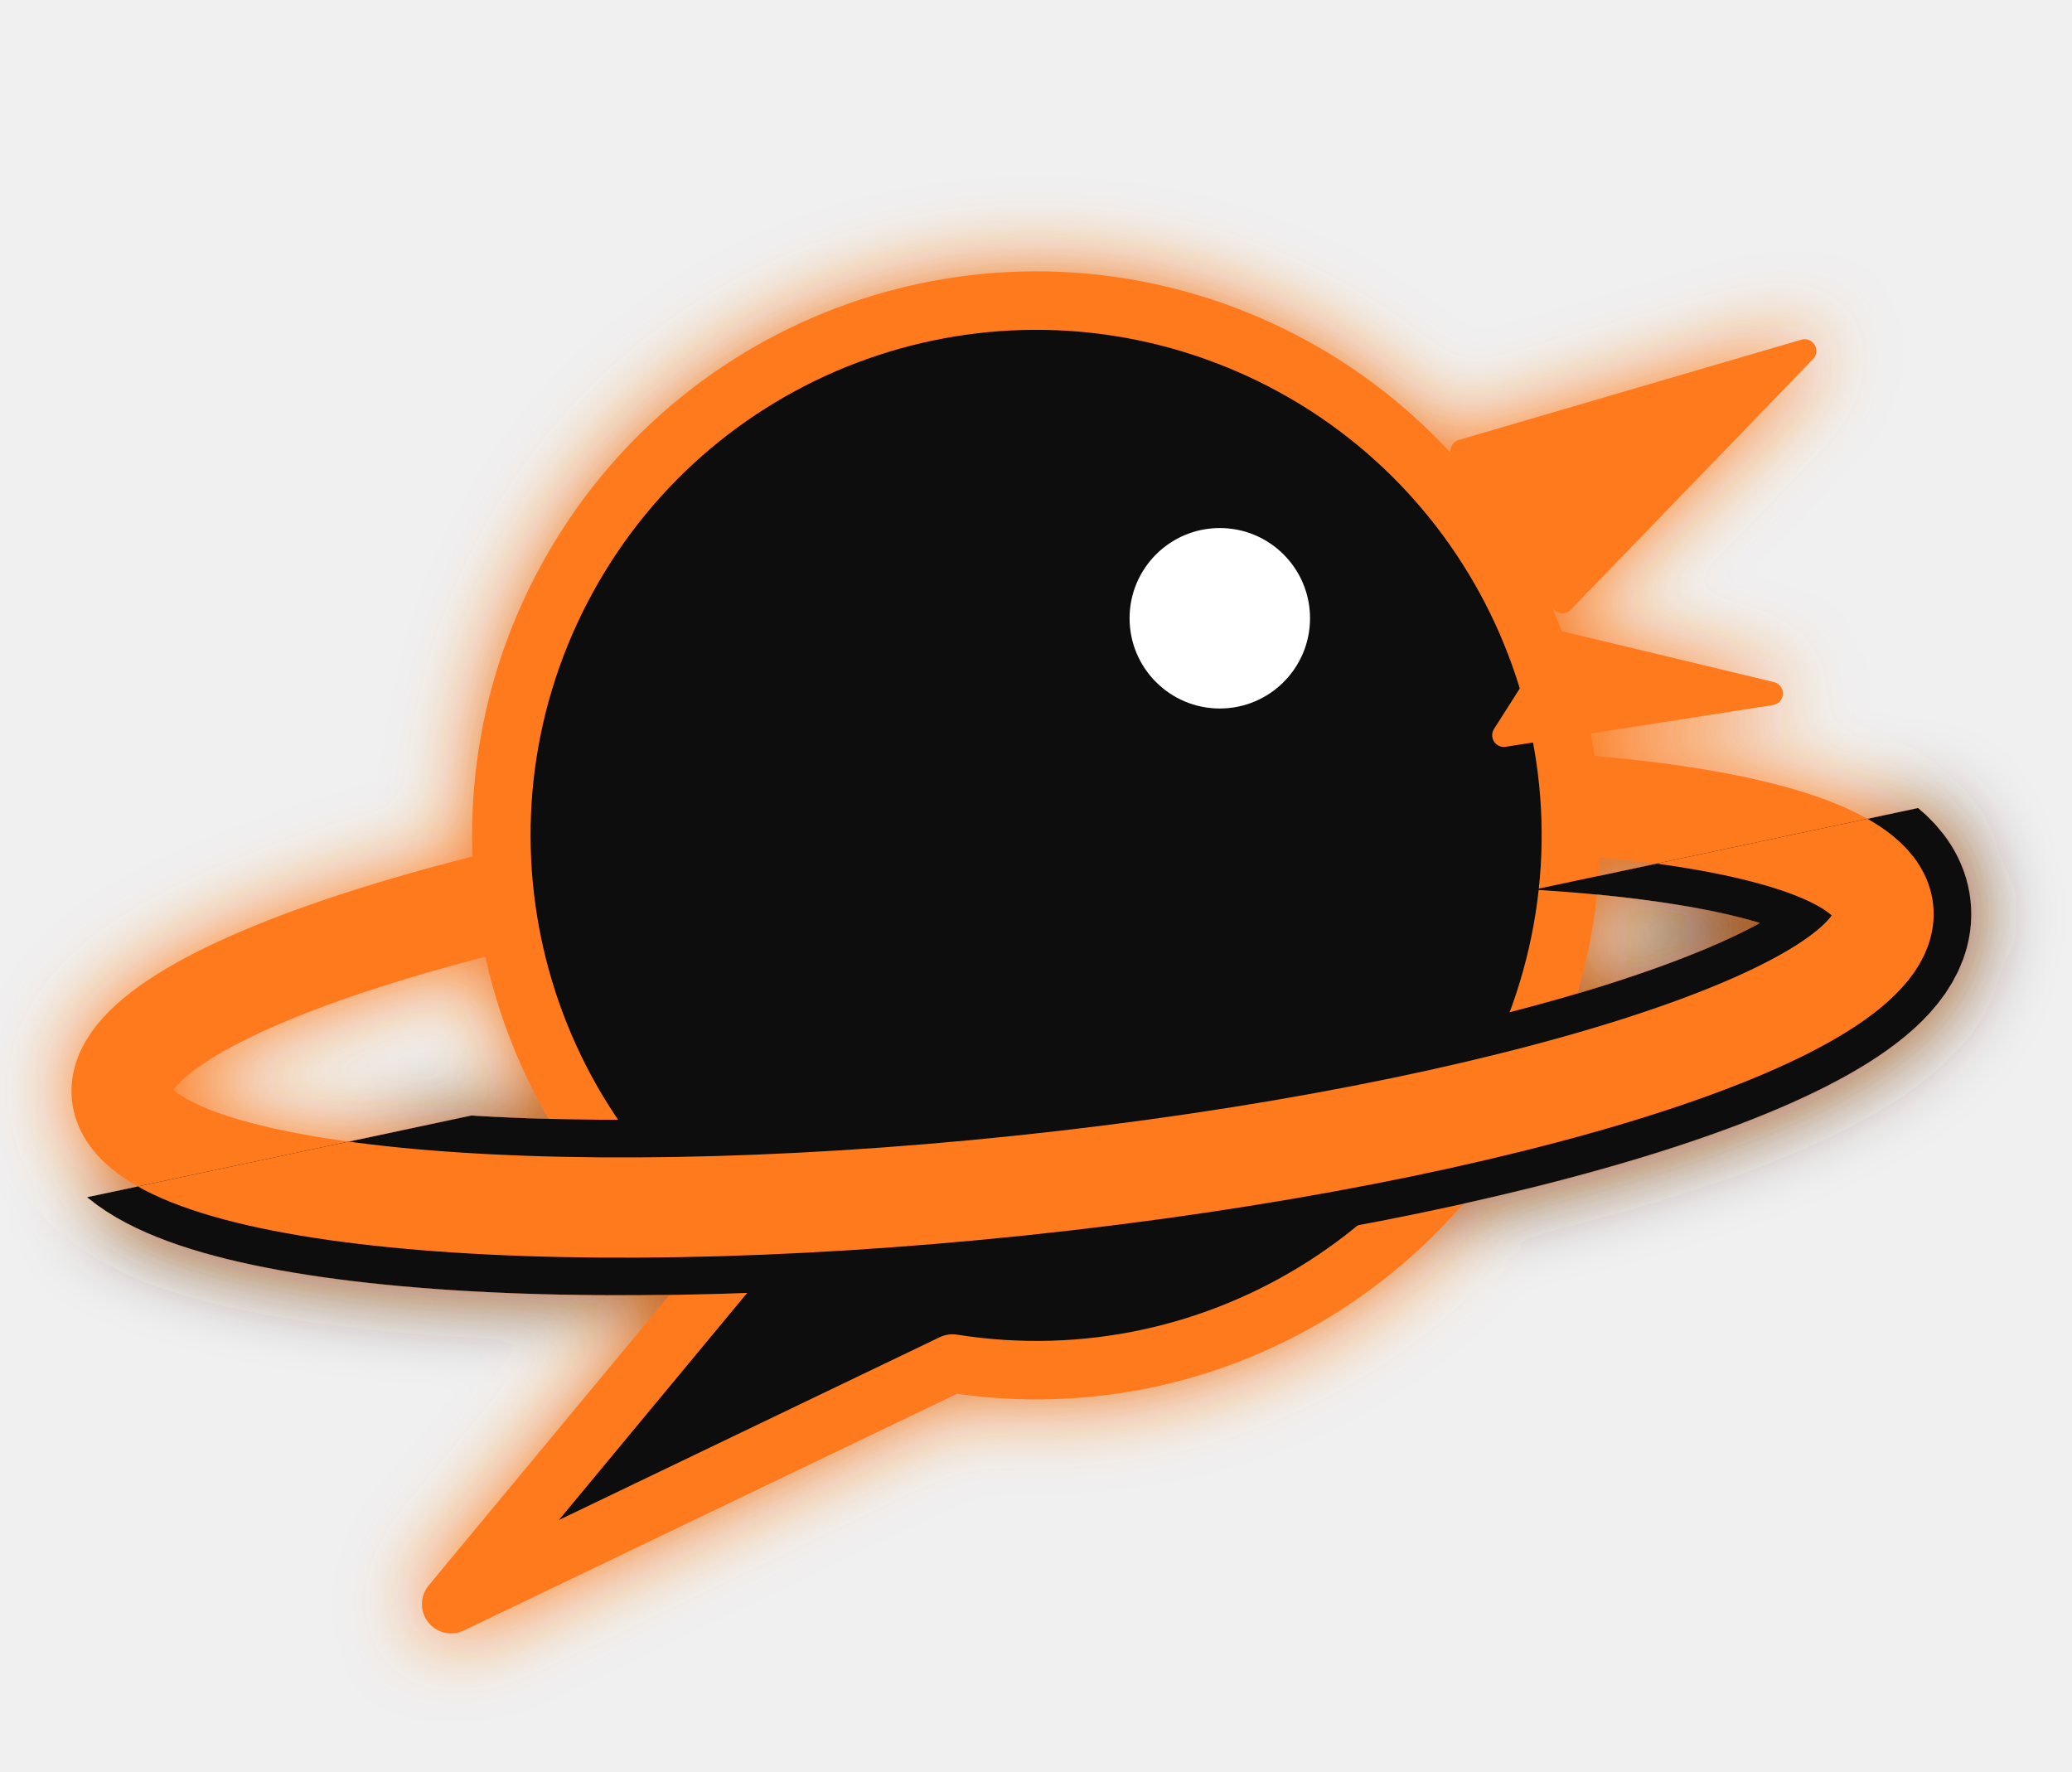
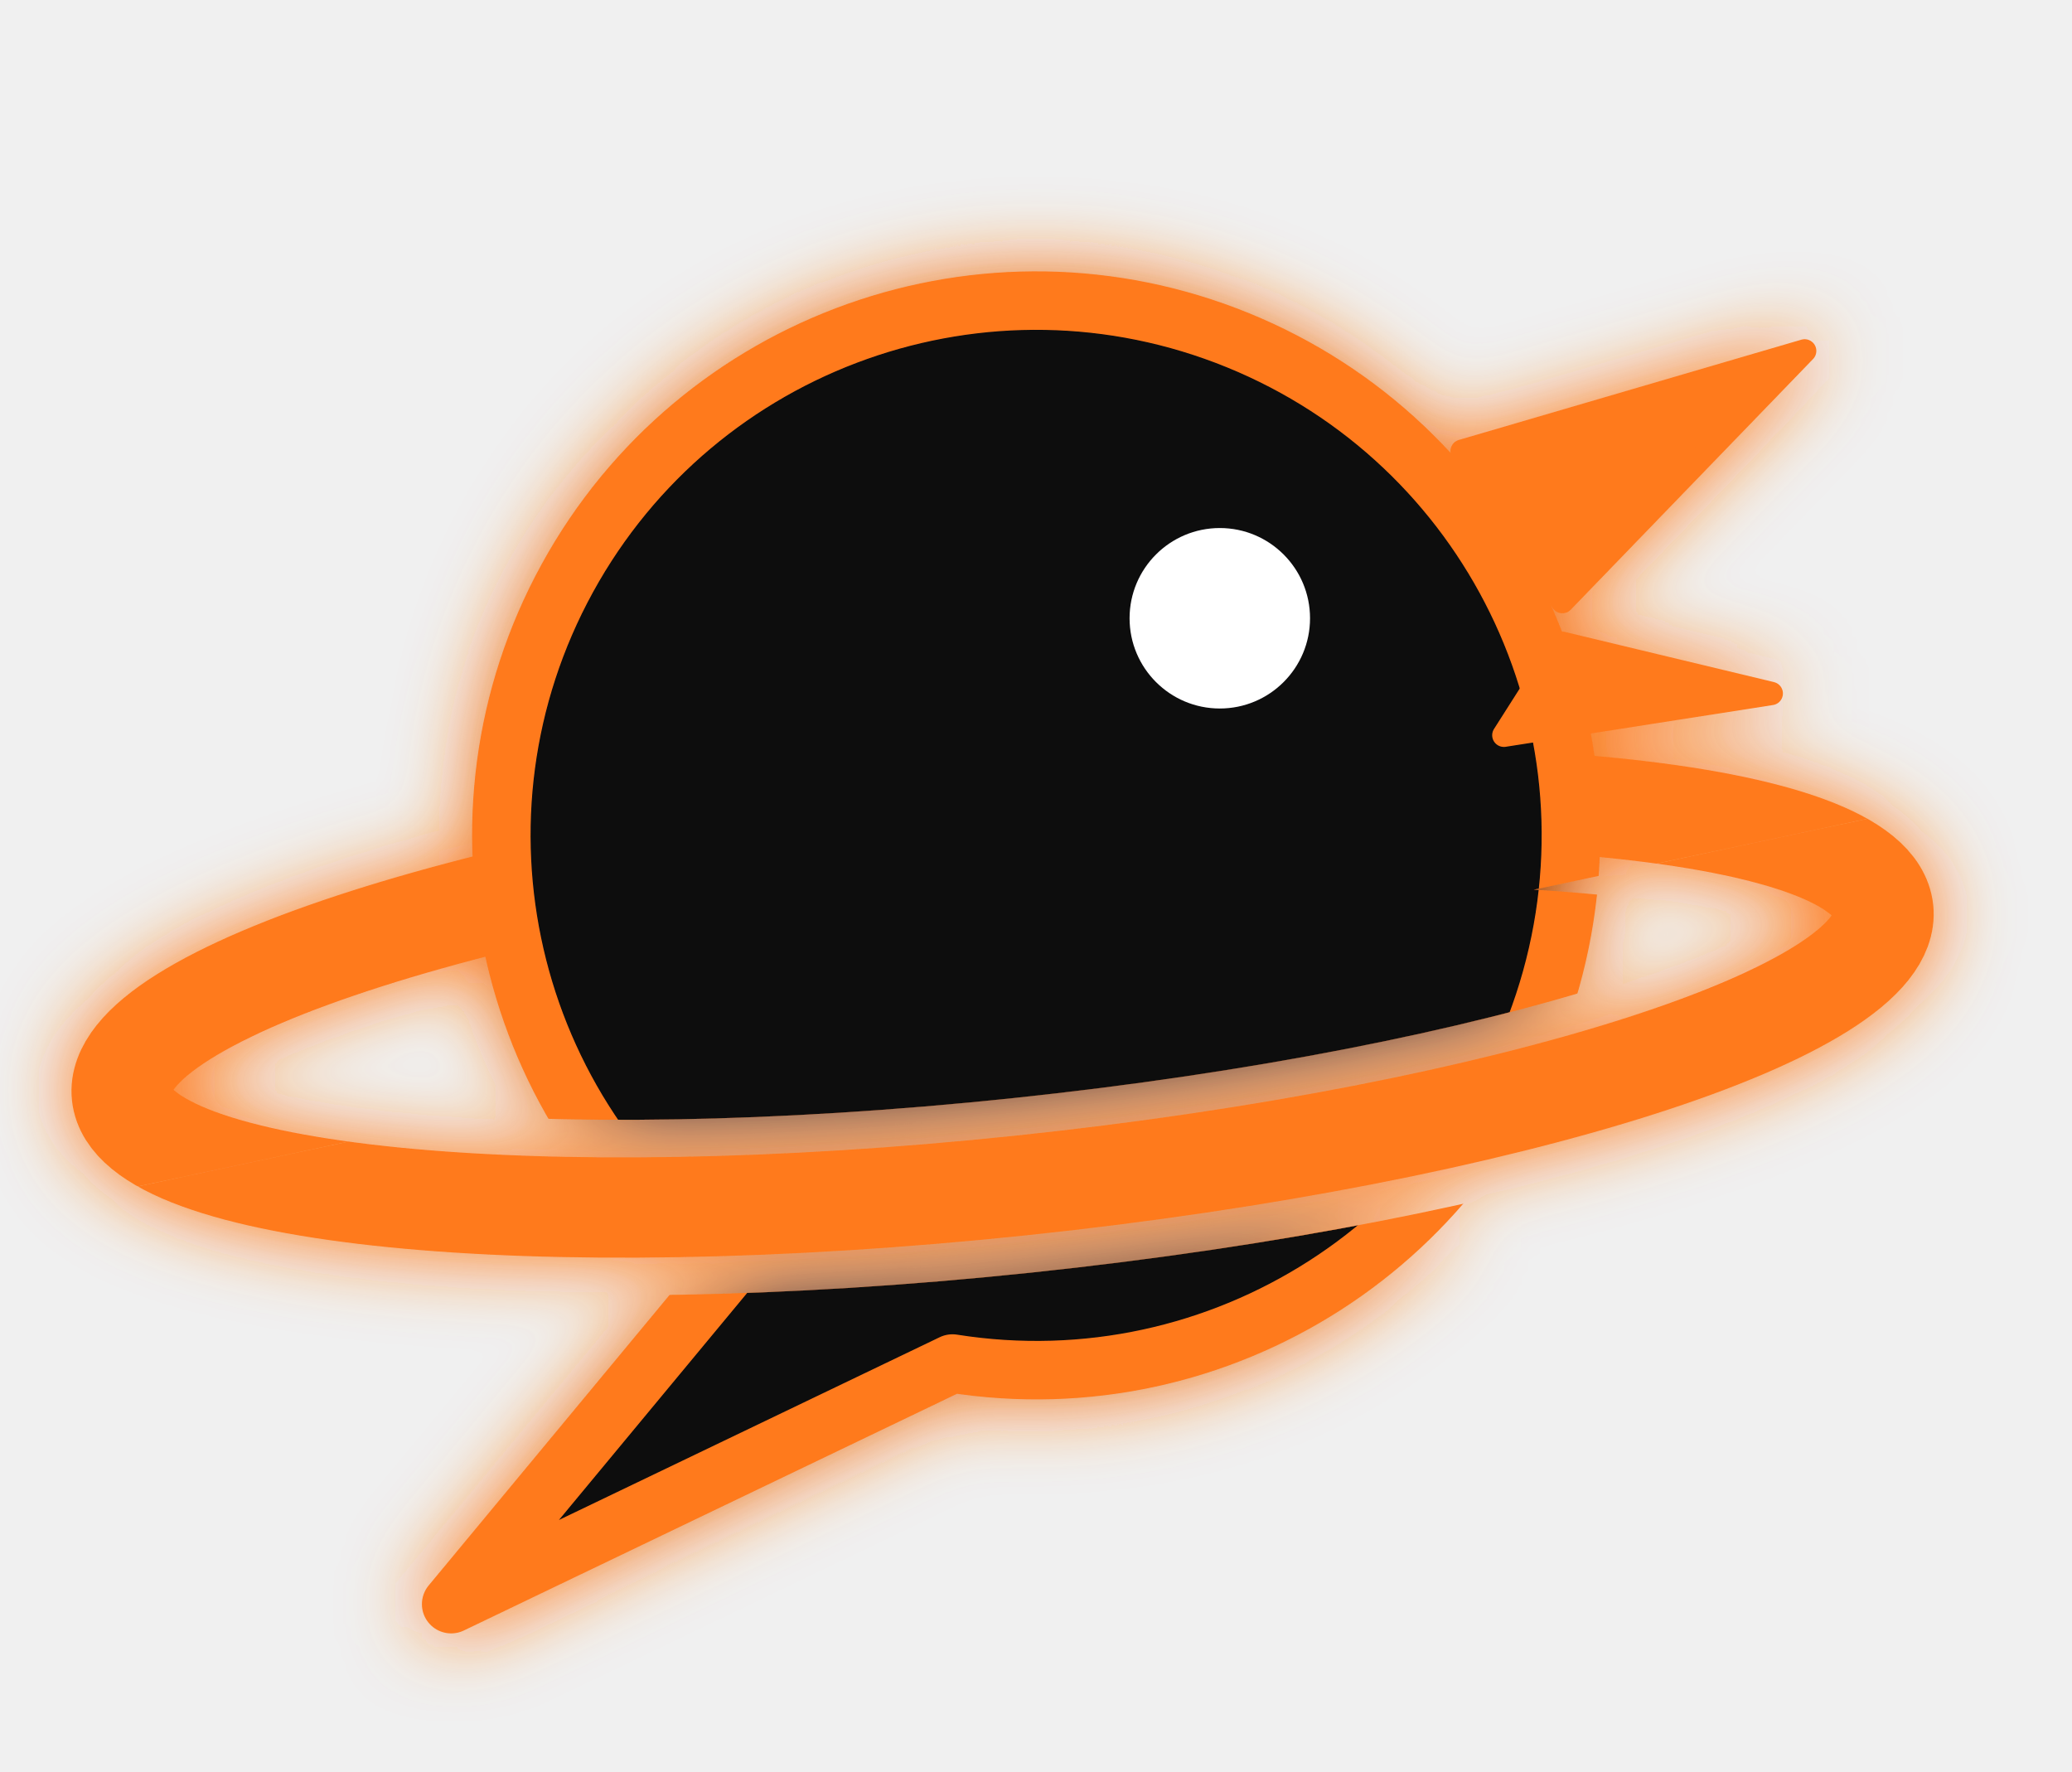
<svg xmlns="http://www.w3.org/2000/svg" viewBox="0 0 124 106">
  <defs>
    <filter id="darkg" x="-30%" y="-30%" width="160%" height="160%">
      <feGaussianBlur stdDeviation="2.4" result="b" />
      <feMerge>
        <feMergeNode in="b" />
        <feMergeNode in="SourceGraphic" />
      </feMerge>
    </filter>
    <clipPath id="darkf">
      <rect x="-20" y="60" width="170" height="40" transform="rotate(-6 60 60)" />
    </clipPath>
+     <mask id="darkk" maskUnits="userSpaceOnUse" x="-10" y="-10" width="150" height="130">
+       <rect x="-10" y="-10" width="150" height="130" fill="#fff" />
+       <g clip-path="url(#darkf)" transform="rotate(-6 60 60)">
+         <ellipse cx="60" cy="60" rx="53" ry="11" fill="none" stroke="#000" stroke-width="10.5" />
+       </g>
+     </mask>
  </defs>
  <g filter="url(#darkg)">
-     <g transform="rotate(-6 60 60)">
-       <ellipse cx="60" cy="60" rx="53" ry="11" fill="none" stroke="#ff7a1f" stroke-width="6" />
+     <g mask="url(#darkk)">
+       <g transform="rotate(-6 60 60)">
+         <ellipse cx="60" cy="60" rx="53" ry="11" fill="none" stroke="#ff7a1f" stroke-width="6" />
+       </g>
+       <path d="M43.5 76.1 L27 96 L57 81.6 A32 32 0 1 0 43.5 76.1 Z" fill="#0b0b0e" stroke="#ff7a1f" stroke-width="3.5" stroke-linejoin="round" />
+       <path d="M87.5 27 L108 21 L93.5 36 Z M93.5 38.5 L106 41.5 L90 44 Z" fill="#ff7a1f" stroke="#ff7a1f" stroke-width="1.4" stroke-linejoin="round" />
+       <circle cx="73" cy="37" r="5.4" fill="#ffffff" />
    </g>
-     <path d="M43.5 76.1 L27 96 L57 81.6 A32 32 0 1 0 43.5 76.1 Z" fill="#0b0b0e" stroke="#ff7a1f" stroke-width="3.5" stroke-linejoin="round" />
-     <path d="M87.5 27 L108 21 L93.5 36 Z M93.5 38.5 L106 41.5 L90 44 Z" fill="#ff7a1f" stroke="#ff7a1f" stroke-width="1.4" stroke-linejoin="round" />
-     <circle cx="73" cy="37" r="5.4" fill="#ffffff" />
    <g clip-path="url(#darkf)" transform="rotate(-6 60 60)">
-       <ellipse cx="60" cy="60" rx="53" ry="11" fill="none" stroke="#0b0b0e" stroke-width="10.5" />
      <ellipse cx="60" cy="60" rx="53" ry="11" fill="none" stroke="#ff7a1f" stroke-width="6" />
    </g>
  </g>
</svg>
